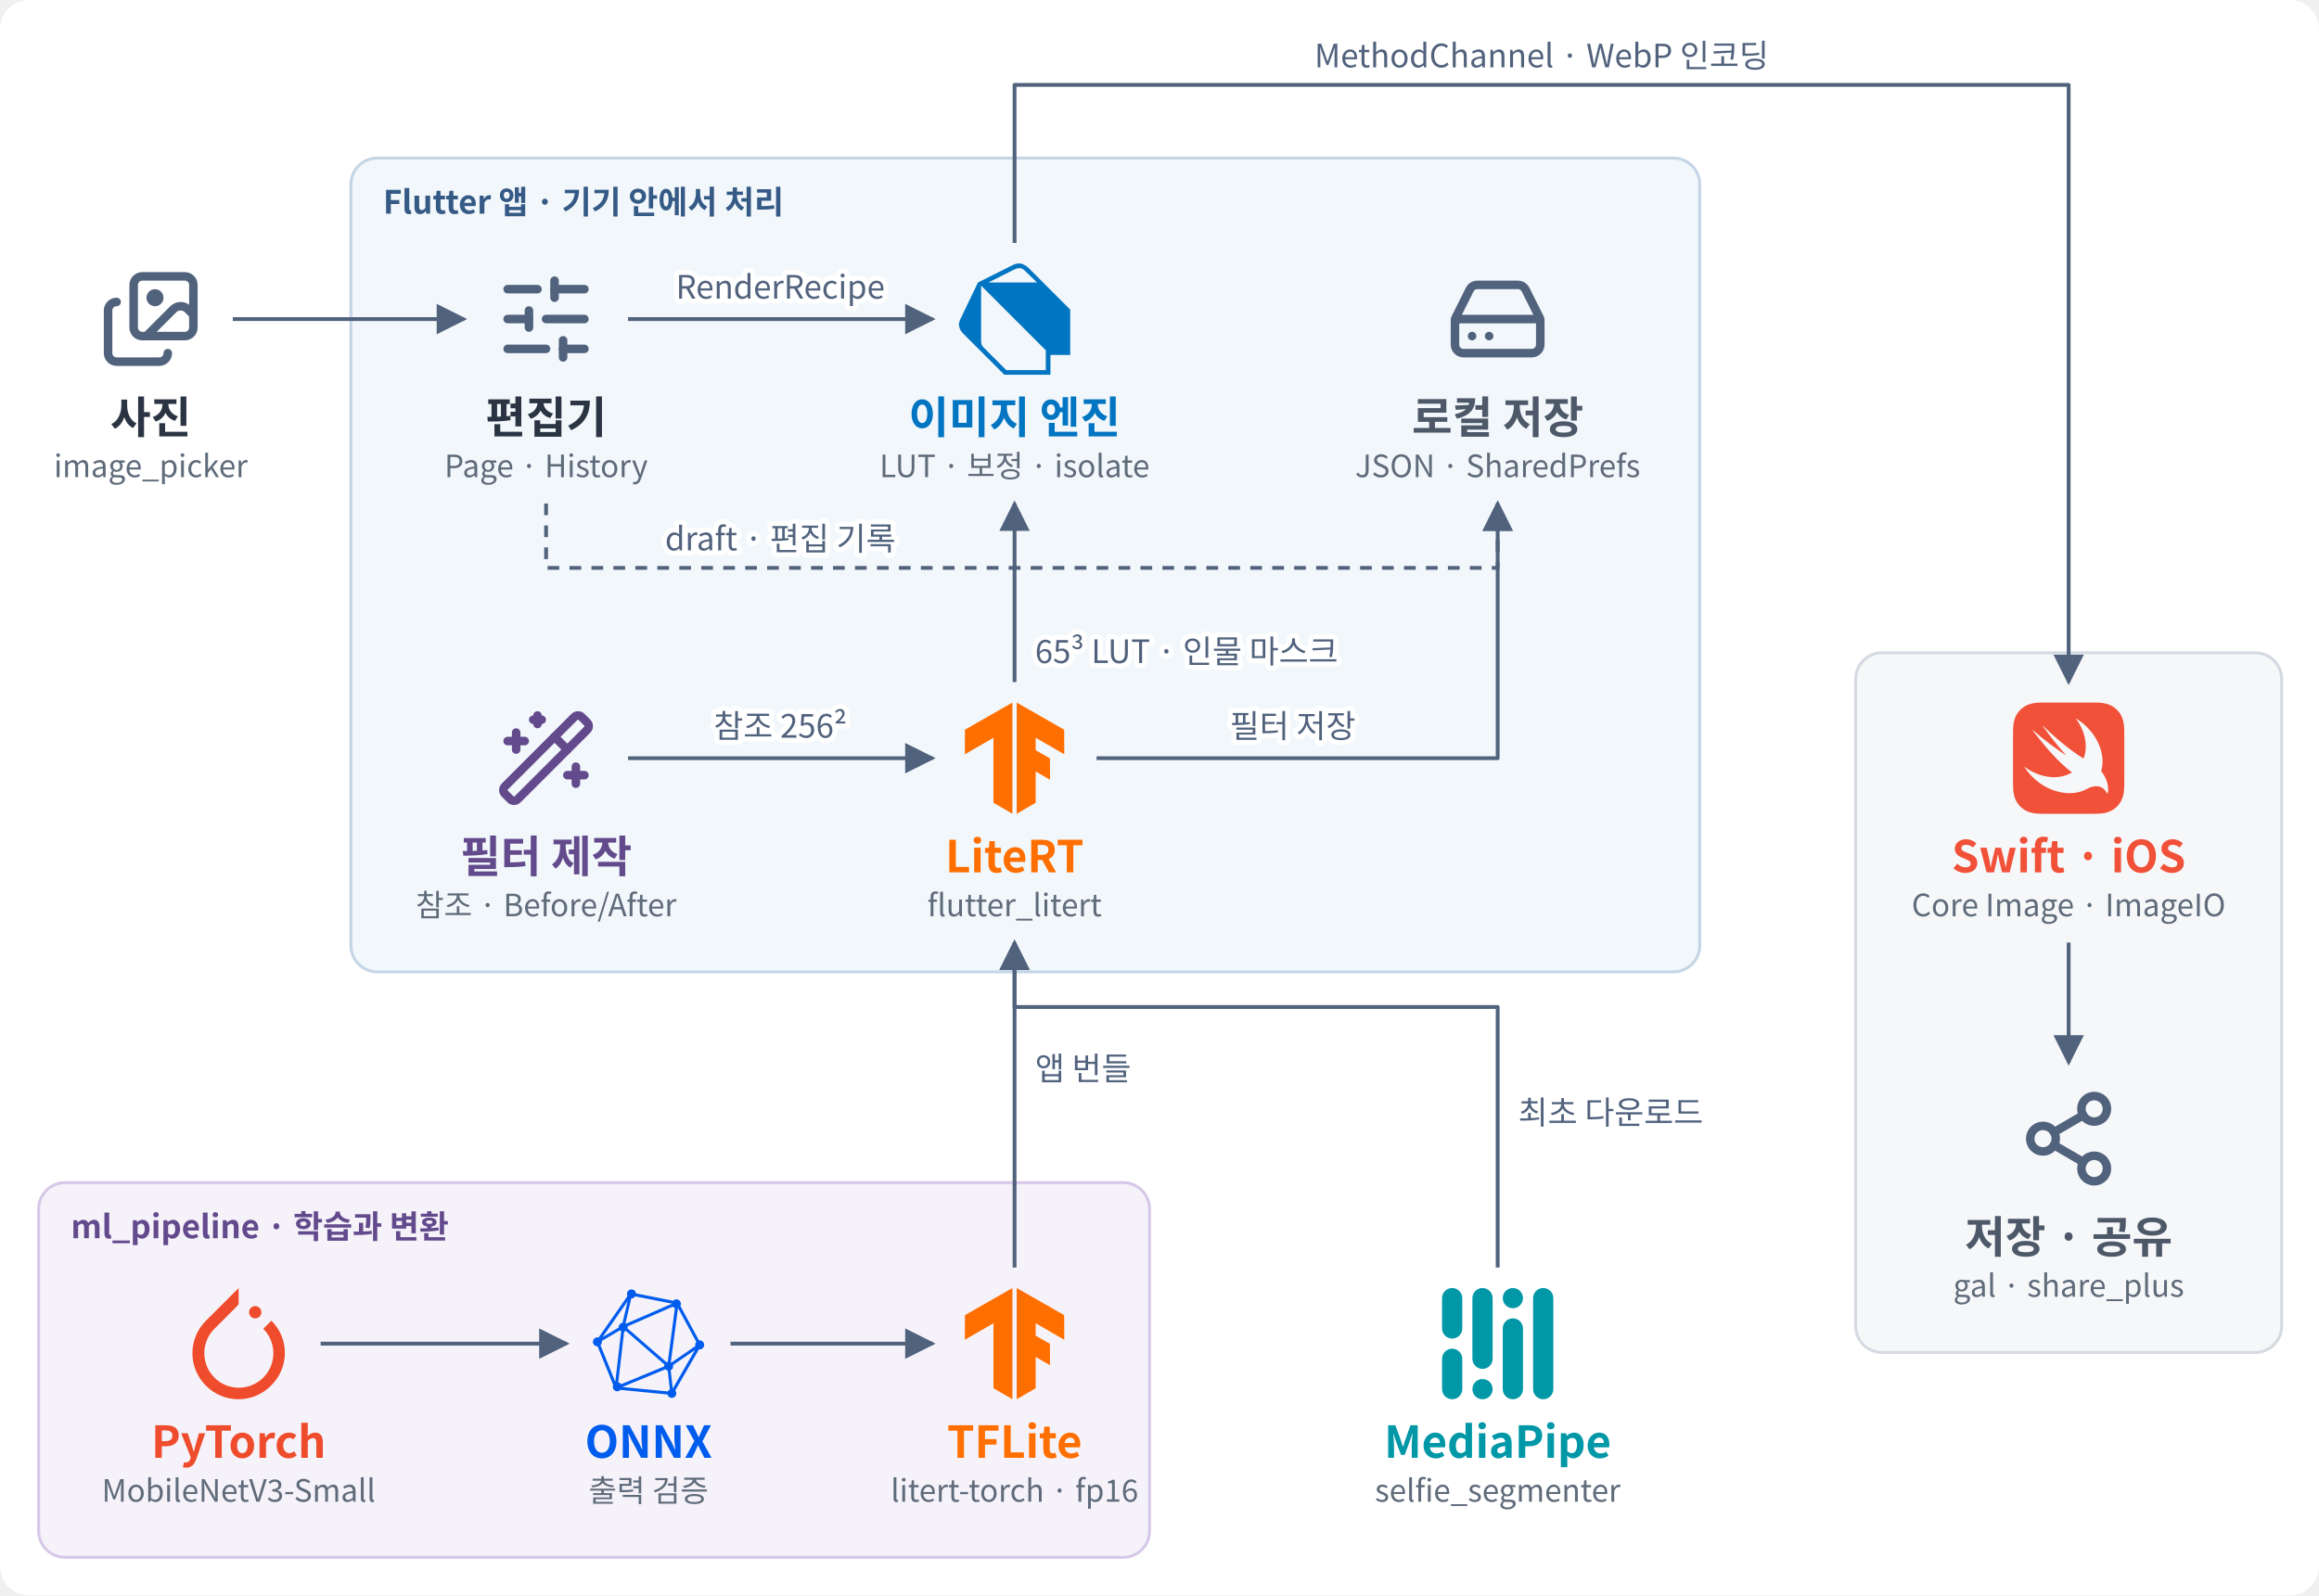
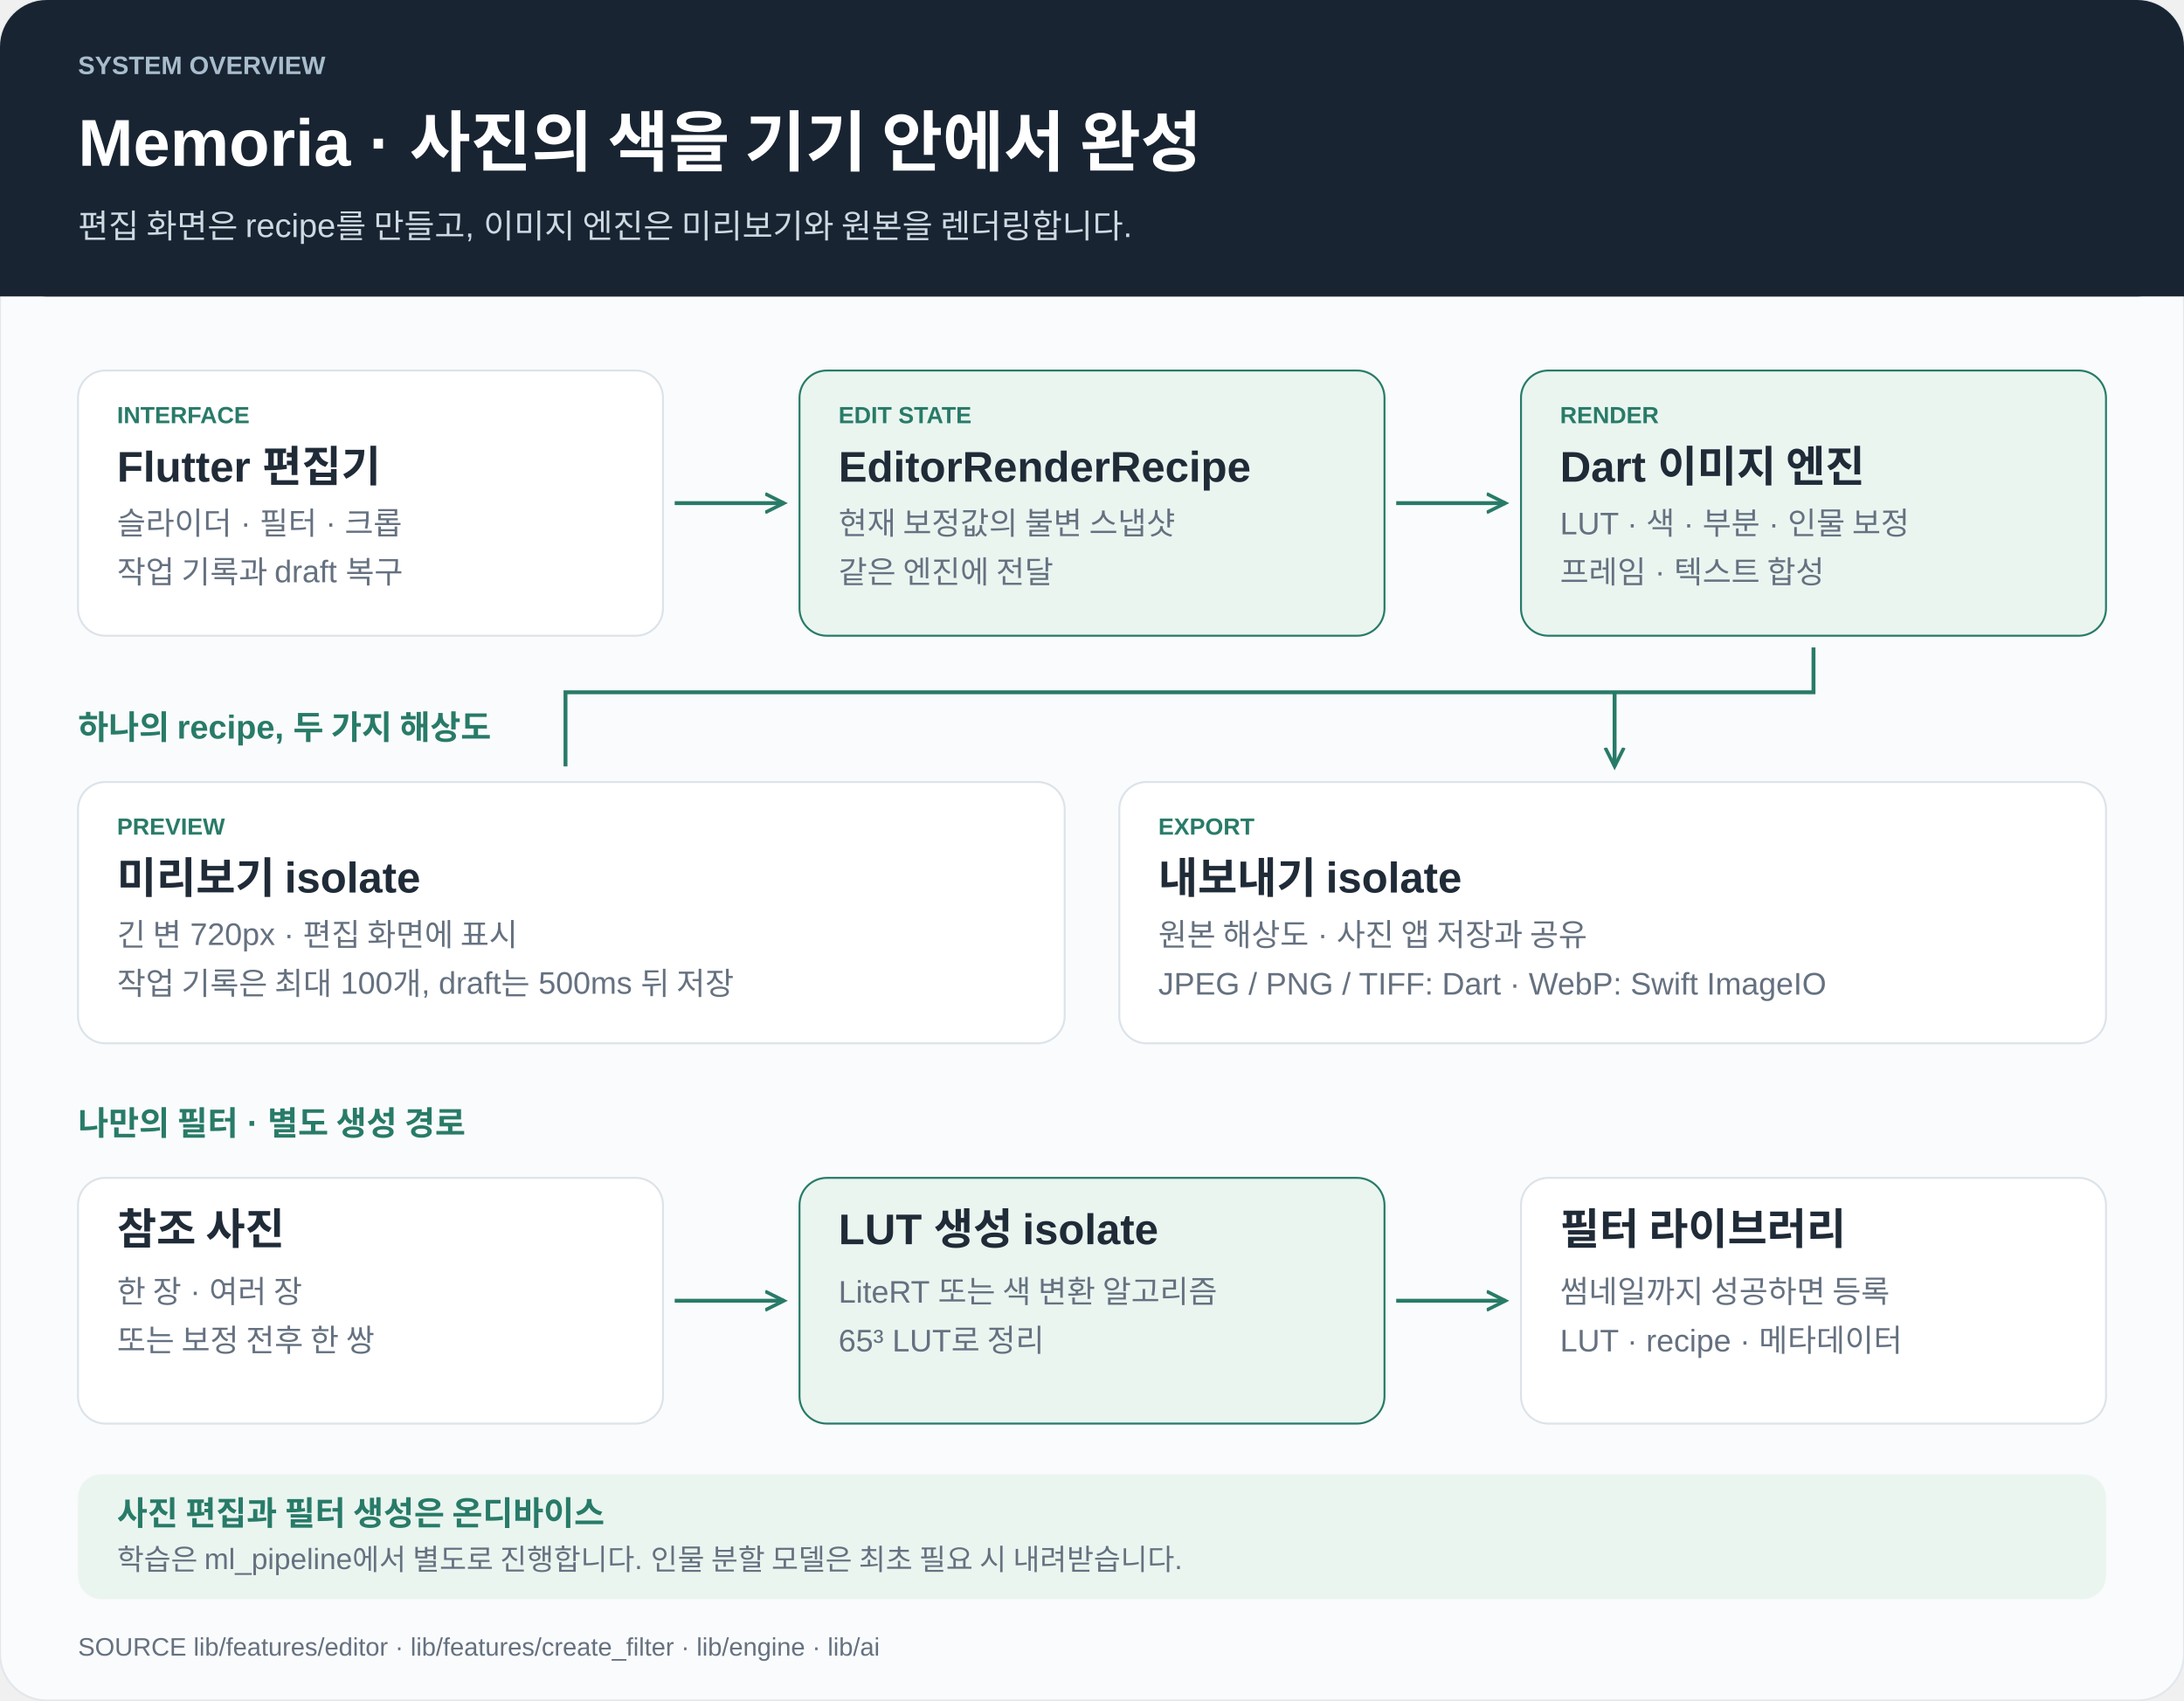
- <svg xmlns="http://www.w3.org/2000/svg" viewBox="-13 -88 1584 1090" width="1584" height="1090" font-family="Pretendard, 'Apple SD Gothic Neo', 'Noto Sans KR', 'Noto Sans CJK KR', 'Malgun Gothic', sans-serif">
+ <svg xmlns="http://www.w3.org/2000/svg" width="1120" height="872" viewBox="0 0 1120 872" role="img" aria-labelledby="title desc" font-family="Segoe UI, Malgun Gothic, Arial, sans-serif">
  <defs>
-     <marker id="ah" viewBox="0 0 10 10" refX="9" refY="5" markerWidth="8" markerHeight="8" orient="auto-start-reverse">
-       <path d="M0,0 L10,5 L0,10 z" fill="#51627d" />
+     <marker id="arrow" viewBox="0 0 10 10" refX="8" refY="5" markerWidth="6" markerHeight="6" orient="auto">
+       <path d="M0 1 L8 5 L0 9" fill="none" stroke="#287B68" stroke-width="1.5" />
    </marker>
  </defs>
-   <rect x="-13" y="-88" width="1584" height="1090" rx="20" fill="#ffffff" />
-   <rect x="226.7" y="20.0" width="921.3" height="556.0" rx="18" fill="#f2f7fb" stroke="#c4d5e6" stroke-width="2" />
-   <text x="248.7" y="58.0" font-size="22" font-weight="700" fill="#355a85">Flutter 앱 · 기기 안에서 처리</text>
-   <rect x="1254.5" y="358.0" width="291.0" height="478.0" rx="18" fill="#f6f7f9" stroke="#d5dae2" stroke-width="2" />
-   <rect x="13.4" y="720.0" width="758.8" height="256.0" rx="18" fill="#f6f2fa" stroke="#d7c8e8" stroke-width="2" />
-   <text x="35.4" y="758.0" font-size="22" font-weight="700" fill="#634a8c">ml_pipeline · 학습과 변환</text>
-   <path d="M146.0,130.0 L304.0,130.0" fill="none" stroke="#51627d" stroke-width="2.6" stroke-linejoin="round" marker-end="url(#ah)" />
-   <path d="M416.0,130.0 L624.0,130.0" fill="none" stroke="#51627d" stroke-width="2.6" stroke-linejoin="round" marker-end="url(#ah)" />
-   <path d="M680.0,78.0 L680.0,-30.0 L1400.0,-30.0 L1400.0,378.0" fill="none" stroke="#51627d" stroke-width="2.6" stroke-linejoin="round" marker-end="url(#ah)" />
-   <path d="M360.0,256.0 L360.0,300.0 L1010.0,300.0 L1010.0,256.0" fill="none" stroke="#51627d" stroke-width="2.6" stroke-linejoin="round" stroke-dasharray="8 7" marker-end="url(#ah)" />
-   <path d="M416.0,430.0 L624.0,430.0" fill="none" stroke="#51627d" stroke-width="2.6" stroke-linejoin="round" marker-end="url(#ah)" />
-   <path d="M680.0,378.0 L680.0,256.0" fill="none" stroke="#51627d" stroke-width="2.6" stroke-linejoin="round" marker-end="url(#ah)" />
-   <path d="M736.0,430.0 L1010.0,430.0 L1010.0,256.0" fill="none" stroke="#51627d" stroke-width="2.6" stroke-linejoin="round" marker-end="url(#ah)" />
-   <path d="M1400.0,556.0 L1400.0,638.0" fill="none" stroke="#51627d" stroke-width="2.6" stroke-linejoin="round" marker-end="url(#ah)" />
-   <path d="M206.0,830.0 L374.0,830.0" fill="none" stroke="#51627d" stroke-width="2.6" stroke-linejoin="round" marker-end="url(#ah)" />
-   <path d="M486.0,830.0 L624.0,830.0" fill="none" stroke="#51627d" stroke-width="2.6" stroke-linejoin="round" marker-end="url(#ah)" />
-   <path d="M680.0,778.0 L680.0,556.0" fill="none" stroke="#51627d" stroke-width="2.6" stroke-linejoin="round" marker-end="url(#ah)" />
-   <path d="M1010.0,778.0 L1010.0,600.0 L680.0,600.0 L680.0,556.0" fill="none" stroke="#51627d" stroke-width="2.6" stroke-linejoin="round" marker-end="url(#ah)" />
-   <svg x="55.0" y="95.0" width="69.92" height="69.92" viewBox="0 0 24 24" fill="none" stroke="#51627d" stroke-width="2" stroke-linecap="round" stroke-linejoin="round">
-     <path d="m22 11-1.296-1.296a2.4 2.4 0 0 0-3.408 0L11 16" />
-     <path d="M4 8a2 2 0 0 0-2 2v10a2 2 0 0 0 2 2h10a2 2 0 0 0 2-2" />
-     <circle cx="13" cy="7" r="1" fill="#51627d" />
-     <rect x="8" y="2" width="14" height="14" rx="2" />
-   </svg>
-   <text x="90" y="208.0" text-anchor="middle" font-size="30" font-weight="700" fill="#2b3443">사진</text>
-   <text x="90" y="238.0" text-anchor="middle" font-size="21" fill="#5f6b7a">image_picker</text>
-   <svg x="325.0" y="95.0" width="69.92" height="69.92" viewBox="0 0 24 24" fill="none" stroke="#51627d" stroke-width="2" stroke-linecap="round" stroke-linejoin="round">
-     <path d="M10 5H3" />
-     <path d="M12 19H3" />
-     <path d="M14 3v4" />
-     <path d="M16 17v4" />
-     <path d="M21 12h-9" />
-     <path d="M21 19h-5" />
-     <path d="M21 5h-7" />
-     <path d="M8 10v4" />
-     <path d="M8 12H3" />
-   </svg>
-   <text x="360" y="208.0" text-anchor="middle" font-size="30" font-weight="700" fill="#2b3443">편집기</text>
-   <text x="360" y="238.0" text-anchor="middle" font-size="21" fill="#5f6b7a">Page · History</text>
-   <g transform="translate(642.0,92.0) scale(3.1667)">
-     <path d="M4.105 4.105S9.158 1.58 11.684.316a3.079 3.079 0 0 1 1.481-.315c.766.047 1.677.788 1.677.788L24 9.948v9.789h-4.263V24H9.789l-9-9C.303 14.5 0 13.795 0 13.105c0-.319.18-.818.316-1.105l3.789-7.895zm.679.679v11.787c.002.543.021 1.024.498 1.508L10.204 23h8.533v-4.263L4.784 4.784zm12.055-.678c-.899-.896-1.809-1.78-2.74-2.643-.302-.267-.567-.468-1.07-.462-.37.014-.87.195-.87.195L6.341 4.105l10.498.001z" fill="#0175C2" />
-   </g>
-   <text x="680" y="208.0" text-anchor="middle" font-size="30" font-weight="700" fill="#0175C2">이미지 엔진</text>
-   <text x="680" y="238.0" text-anchor="middle" font-size="21" fill="#5f6b7a">LUT · 보정 · isolate</text>
-   <svg x="975.0" y="95.0" width="69.92" height="69.92" viewBox="0 0 24 24" fill="none" stroke="#51627d" stroke-width="2" stroke-linecap="round" stroke-linejoin="round">
-     <path d="M10 16h.01" />
-     <path d="M2.212 11.577a2 2 0 0 0-.212.896V18a2 2 0 0 0 2 2h16a2 2 0 0 0 2-2v-5.527a2 2 0 0 0-.212-.896L18.55 5.11A2 2 0 0 0 16.76 4H7.24a2 2 0 0 0-1.79 1.11z" />
-     <path d="M21.946 12.013H2.054" />
-     <path d="M6 16h.01" />
-   </svg>
-   <text x="1010" y="208.0" text-anchor="middle" font-size="30" font-weight="700" fill="#4d5868">로컬 저장</text>
-   <text x="1010" y="238.0" text-anchor="middle" font-size="21" fill="#5f6b7a">JSON · SharedPrefs</text>
-   <svg x="325.0" y="395.0" width="69.92" height="69.92" viewBox="0 0 24 24" fill="none" stroke="#634a8c" stroke-width="2" stroke-linecap="round" stroke-linejoin="round">
-     <path d="m21.64 3.64-1.28-1.28a1.21 1.21 0 0 0-1.72 0L2.36 18.64a1.21 1.21 0 0 0 0 1.72l1.28 1.28a1.2 1.2 0 0 0 1.72 0L21.64 5.36a1.2 1.2 0 0 0 0-1.72" />
-     <path d="m14 7 3 3" />
-     <path d="M5 6v4" />
-     <path d="M19 14v4" />
-     <path d="M10 2v2" />
-     <path d="M7 8H3" />
-     <path d="M21 16h-4" />
-     <path d="M11 3H9" />
-   </svg>
-   <text x="360" y="508.0" text-anchor="middle" font-size="30" font-weight="700" fill="#634a8c">필터 제작</text>
-   <text x="360" y="538.0" text-anchor="middle" font-size="21" fill="#5f6b7a">참조 · Before/After</text>
-   <g transform="translate(642.0,392.0) scale(3.1667)">
-     <path d="M1.292 5.856L11.54 0v24l-4.095-2.378V7.603l-6.168 3.564.015-5.31zm21.43 5.311l-.014-5.31L12.46 0v24l4.095-2.378V14.87l3.092 1.788-.018-4.618-3.074-1.756V7.603l6.168 3.564z" fill="#FF6F00" />
-   </g>
-   <text x="680" y="508.0" text-anchor="middle" font-size="30" font-weight="700" fill="#FF6F00">LiteRT</text>
-   <text x="680" y="538.0" text-anchor="middle" font-size="21" fill="#5f6b7a">flutter_litert</text>
-   <g transform="translate(1362.0,392.0) scale(3.1667)">
-     <path d="M7.508 0c-.287 0-.573 0-.86.002-.241.002-.483.003-.724.01-.132.003-.263.009-.395.015A9.154 9.154 0 0 0 4.348.15 5.492 5.492 0 0 0 2.85.645 5.04 5.04 0 0 0 .645 2.848c-.245.48-.4.972-.495 1.5-.093.52-.122 1.05-.136 1.576a35.2 35.2 0 0 0-.012.724C0 6.935 0 7.221 0 7.508v8.984c0 .287 0 .575.002.862.002.24.005.481.012.722.014.526.043 1.057.136 1.576.095.528.25 1.02.495 1.5a5.03 5.03 0 0 0 2.205 2.203c.48.244.97.4 1.498.495.52.093 1.05.124 1.576.138.241.007.483.009.724.01.287.002.573.002.86.002h8.984c.287 0 .573 0 .86-.002.241-.001.483-.003.724-.01a10.523 10.523 0 0 0 1.578-.138 5.322 5.322 0 0 0 1.498-.495 5.035 5.035 0 0 0 2.203-2.203c.245-.48.4-.972.495-1.5.093-.52.124-1.05.138-1.576.007-.241.009-.481.01-.722.002-.287.002-.575.002-.862V7.508c0-.287 0-.573-.002-.86a33.662 33.662 0 0 0-.01-.724 10.5 10.5 0 0 0-.138-1.576 5.328 5.328 0 0 0-.495-1.5A5.039 5.039 0 0 0 21.152.645 5.32 5.32 0 0 0 19.654.15a10.493 10.493 0 0 0-1.578-.138 34.98 34.98 0 0 0-.722-.01C17.067 0 16.779 0 16.492 0H7.508zm6.035 3.41c4.114 2.47 6.545 7.162 5.549 11.131-.024.093-.05.181-.076.272l.002.001c2.062 2.538 1.5 5.258 1.236 4.745-1.072-2.086-3.066-1.568-4.088-1.043a6.803 6.803 0 0 1-.281.158l-.02.012-.002.002c-2.115 1.123-4.957 1.205-7.812-.022a12.568 12.568 0 0 1-5.64-4.838c.649.48 1.35.902 2.097 1.252 3.019 1.414 6.051 1.311 8.197-.002C9.651 12.73 7.101 9.67 5.146 7.191a10.628 10.628 0 0 1-1.005-1.384c2.34 2.142 6.038 4.83 7.365 5.576C8.69 8.408 6.208 4.743 6.324 4.86c4.436 4.47 8.528 6.996 8.528 6.996.154.085.27.154.36.213.085-.215.16-.437.224-.668.708-2.588-.09-5.548-1.893-7.992z" fill="#F05138" />
-   </g>
-   <text x="1400" y="508.0" text-anchor="middle" font-size="30" font-weight="700" fill="#F05138">Swift · iOS</text>
-   <text x="1400" y="538.0" text-anchor="middle" font-size="21" fill="#5f6b7a">Core Image · ImageIO</text>
-   <svg x="1365.0" y="655.0" width="69.92" height="69.92" viewBox="0 0 24 24" fill="none" stroke="#51627d" stroke-width="2" stroke-linecap="round" stroke-linejoin="round">
-     <circle cx="18" cy="5" r="3" />
-     <circle cx="6" cy="12" r="3" />
-     <circle cx="18" cy="19" r="3" />
-     <line x1="8.59" x2="15.42" y1="13.51" y2="17.49" />
-     <line x1="15.41" x2="8.59" y1="6.51" y2="10.49" />
-   </svg>
-   <text x="1400" y="768.0" text-anchor="middle" font-size="30" font-weight="700" fill="#4d5868">저장 · 공유</text>
-   <text x="1400" y="798.0" text-anchor="middle" font-size="21" fill="#5f6b7a">gal · share_plus</text>
-   <g transform="translate(112.0,792.0) scale(3.1667)">
-     <path d="M12.005 0L4.952 7.053a9.865 9.865 0 000 14.022 9.866 9.866 0 0014.022 0c3.984-3.9 3.986-10.205.085-14.023l-1.744 1.743c2.904 2.905 2.904 7.634 0 10.538s-7.634 2.904-10.538 0-2.904-7.634 0-10.538l4.647-4.646.582-.665zm3.568 3.899a1.327 1.327 0 00-1.327 1.327 1.327 1.327 0 001.327 1.328A1.327 1.327 0 0016.9 5.226 1.327 1.327 0 0015.573 3.9z" fill="#EE4C2C" />
-   </g>
-   <text x="150" y="908.0" text-anchor="middle" font-size="30" font-weight="700" fill="#EE4C2C">PyTorch</text>
-   <text x="150" y="938.0" text-anchor="middle" font-size="21" fill="#5f6b7a">MobileNetV3-Small</text>
-   <g transform="translate(392.0,792.0) scale(3.1667)">
-     <path d="M23.032 11.296c-.05 0-.101 0-.151.013l-4.021-7.439c.075-.138.113-.289.113-.452 0-.54-.44-.968-.968-.968-.277 0-.528.113-.704.301L9.286 1.156C9.236.678 8.821.302 8.318.302c-.528 0-.968.44-.968.968 0 .163.038.314.113.452l-6.245 8.959c-.075-.025-.163-.038-.251-.038-.54 0-.968.44-.968.968 0 .54.44.968.968.968h.038l3.368 8.331c-.05.126-.088.264-.088.402 0 .54.44.968.968.968.276 0 .528-.113.704-.301l10.115.993c.101.427.49.729.942.729.54 0 .968-.44.968-.968 0-.239-.088-.465-.226-.628l5.114-8.871c.05.013.101.013.163.013.54 0 .968-.44.968-.968 0-.54-.427-.98-.968-.98zM17.227 4.021c.113.151.277.264.452.327l-1.533 11.573c-.101.025-.189.05-.276.101L7.451 8.708c.025-.075.038-.163.038-.251 0-.063-.013-.126-.013-.188zm4.875 8.507l-5.177 3.556a1.105 1.105 0 0 0-.126-.075L18.346 4.335h.013l3.946 7.288c-.151.176-.239.39-.239.641 0 .101.013.189.038.264zM6.383 7.502c-.465.075-.829.477-.829.955v.063l-3.455 2.048 5.378-7.703zm.352 1.91c.126-.025.251-.088.352-.163l8.356 7.263c-.038.113-.063.226-.063.352v.05l-9.311 3.845c-.138-.201-.352-.352-.603-.402zm8.896 8.117c.126.138.302.251.503.289l.465 4.046c-.201.101-.352.264-.452.452l-9.814-.955zm1.143.214c.327-.163.54-.49.54-.867 0-.088-.013-.163-.038-.251l4.737-3.255-4.8 8.331zm.251-14.35l-9.889 4.31-.113-.075 1.256-5.391h.038c.339 0 .641-.176.817-.44l7.891 1.571zM1.935 11.611c0-.063-.013-.126-.013-.189l3.908-2.3c.075.075.163.151.264.201L4.825 20.243l-3.204-7.904c.189-.176.314-.44.314-.729Z" fill="#005CED" />
-   </g>
-   <text x="430" y="908.0" text-anchor="middle" font-size="30" font-weight="700" fill="#005CED">ONNX</text>
-   <text x="430" y="938.0" text-anchor="middle" font-size="21" fill="#5f6b7a">출력 검증</text>
-   <g transform="translate(642.0,792.0) scale(3.1667)">
-     <path d="M1.292 5.856L11.54 0v24l-4.095-2.378V7.603l-6.168 3.564.015-5.31zm21.43 5.311l-.014-5.31L12.46 0v24l4.095-2.378V14.87l3.092 1.788-.018-4.618-3.074-1.756V7.603l6.168 3.564z" fill="#FF6F00" />
-   </g>
-   <text x="680" y="908.0" text-anchor="middle" font-size="30" font-weight="700" fill="#FF6F00">TFLite</text>
-   <text x="680" y="938.0" text-anchor="middle" font-size="21" fill="#5f6b7a">litert-torch · fp16</text>
-   <g transform="translate(972.0,792.0) scale(3.1667)">
-     <path d="M2.182 0C1 0 .037.94.002 2.114L0 2.182v6.545a2.182 2.182 0 0 0 4.364 0V2.182A2.182 2.182 0 0 0 2.182 0Zm6.545 0c-1.182 0-2.145.94-2.18 2.114l-.002.068v13.09a2.182 2.182 0 0 0 4.364 0V2.183A2.182 2.182 0 0 0 8.727 0Zm6.546 0a2.182 2.182 0 0 0-2.182 2.182 2.182 2.182 0 0 0 2.182 2.182 2.182 2.182 0 0 0 2.182-2.182A2.182 2.182 0 0 0 15.273 0Zm6.545 0c-1.182 0-2.145.94-2.18 2.114l-.002.068v19.636a2.182 2.182 0 0 0 4.364 0V2.182A2.182 2.182 0 0 0 21.818 0Zm-6.545 6.545c-1.183 0-2.145.94-2.181 2.114l-.001.068v13.091a2.182 2.182 0 0 0 4.364 0V8.728a2.182 2.182 0 0 0-2.182-2.183zM2.182 13.091c-1.182 0-2.145.94-2.18 2.114L0 15.273v6.545a2.182 2.182 0 0 0 4.364 0v-6.545a2.182 2.182 0 0 0-2.182-2.182zm6.545 6.545a2.182 2.182 0 0 0-2.182 2.182A2.182 2.182 0 0 0 8.727 24a2.182 2.182 0 0 0 2.182-2.182 2.182 2.182 0 0 0-2.182-2.182Z" fill="#0097A7" />
-   </g>
-   <text x="1010" y="908.0" text-anchor="middle" font-size="30" font-weight="700" fill="#0097a7">MediaPipe</text>
-   <text x="1010" y="938.0" text-anchor="middle" font-size="21" fill="#5f6b7a">selfie_segmenter</text>
-   <text x="520.0" y="116.0" text-anchor="middle" font-size="22" fill="#ffffff" stroke="#ffffff" stroke-width="7" stroke-linejoin="round">RenderRecipe</text>
-   <text x="520.0" y="116.0" text-anchor="middle" font-size="22" fill="#51627d">RenderRecipe</text>
-   <text x="1040.0" y="-42.0" text-anchor="middle" font-size="22" fill="#ffffff" stroke="#ffffff" stroke-width="7" stroke-linejoin="round">MethodChannel · WebP 인코딩</text>
-   <text x="1040.0" y="-42.0" text-anchor="middle" font-size="22" fill="#51627d">MethodChannel · WebP 인코딩</text>
-   <text x="520.0" y="288.0" text-anchor="middle" font-size="22" fill="#ffffff" stroke="#ffffff" stroke-width="7" stroke-linejoin="round">draft · 편집 기록</text>
-   <text x="520.0" y="288.0" text-anchor="middle" font-size="22" fill="#51627d">draft · 편집 기록</text>
-   <text x="520.0" y="416.0" text-anchor="middle" font-size="22" fill="#ffffff" stroke="#ffffff" stroke-width="7" stroke-linejoin="round">참조 256²</text>
-   <text x="520.0" y="416.0" text-anchor="middle" font-size="22" fill="#51627d">참조 256²</text>
-   <text x="694.0" y="365.0" text-anchor="start" font-size="22" fill="#ffffff" stroke="#ffffff" stroke-width="7" stroke-linejoin="round">65³ LUT · 인물 마스크</text>
-   <text x="694.0" y="365.0" text-anchor="start" font-size="22" fill="#51627d">65³ LUT · 인물 마스크</text>
-   <text x="870.0" y="416.0" text-anchor="middle" font-size="22" fill="#ffffff" stroke="#ffffff" stroke-width="7" stroke-linejoin="round">필터 저장</text>
-   <text x="870.0" y="416.0" text-anchor="middle" font-size="22" fill="#51627d">필터 저장</text>
-   <text x="694.0" y="650.0" text-anchor="start" font-size="22" fill="#ffffff" stroke="#ffffff" stroke-width="7" stroke-linejoin="round">앱 번들</text>
-   <text x="694.0" y="650.0" text-anchor="start" font-size="22" fill="#51627d">앱 번들</text>
-   <text x="1024.0" y="680.0" text-anchor="start" font-size="22" fill="#ffffff" stroke="#ffffff" stroke-width="7" stroke-linejoin="round">최초 다운로드</text>
-   <text x="1024.0" y="680.0" text-anchor="start" font-size="22" fill="#51627d">최초 다운로드</text>
+   <rect x="0" y="0" width="1120" height="872" rx="24" fill="#FAFBFC" stroke="#E2E7EC" />
+   <rect x="0" y="0" width="1120" height="152" rx="24" fill="#182432" stroke="none" />
+   <rect x="0" y="116" width="1120" height="36" rx="0" fill="#182432" stroke="none" />
+   <text x="40" y="38" font-size="13" fill="#A8BCCB" font-weight="650">SYSTEM OVERVIEW</text>
+   <text x="40" y="85" font-size="34" fill="#FFFFFF" font-weight="650">Memoria · 사진의 색을 기기 안에서 완성</text>
+   <text x="40" y="122" font-size="17" fill="#CFD9E2" font-weight="400">편집 화면은 recipe를 만들고, 이미지 엔진은 미리보기와 원본을 렌더링합니다.</text>
+   <rect x="40" y="190" width="300" height="136" rx="14" fill="#FFFFFF" stroke="#DCE3E9" />
+   <text x="60" y="217" font-size="12" fill="#287B68" font-weight="650">INTERFACE</text>
+   <text x="60" y="247" font-size="22" fill="#202B38" font-weight="650">Flutter 편집기</text>
+   <text x="60" y="274" font-size="16" fill="#657180" font-weight="400">슬라이더 · 필터 · 크롭</text>
+   <text x="60" y="299" font-size="16" fill="#657180" font-weight="400">작업 기록과 draft 복구</text>
+   <rect x="410" y="190" width="300" height="136" rx="14" fill="#EAF5F0" stroke="#287B68" />
+   <text x="430" y="217" font-size="12" fill="#287B68" font-weight="650">EDIT STATE</text>
+   <text x="430" y="247" font-size="22" fill="#202B38" font-weight="650">EditorRenderRecipe</text>
+   <text x="430" y="274" font-size="16" fill="#657180" font-weight="400">현재 보정값의 불변 스냅샷</text>
+   <text x="430" y="299" font-size="16" fill="#657180" font-weight="400">같은 엔진에 전달</text>
+   <rect x="780" y="190" width="300" height="136" rx="14" fill="#EAF5F0" stroke="#287B68" />
+   <text x="800" y="217" font-size="12" fill="#287B68" font-weight="650">RENDER</text>
+   <text x="800" y="247" font-size="22" fill="#202B38" font-weight="650">Dart 이미지 엔진</text>
+   <text x="800" y="274" font-size="16" fill="#657180" font-weight="400">LUT · 색 · 부분 · 인물 보정</text>
+   <text x="800" y="299" font-size="16" fill="#657180" font-weight="400">프레임 · 텍스트 합성</text>
+   <path d="M346 258 L402 258" fill="none" stroke="#287B68" stroke-width="2" marker-end="url(#arrow)" />
+   <path d="M716 258 L772 258" fill="none" stroke="#287B68" stroke-width="2" marker-end="url(#arrow)" />
+   <text x="40" y="379" font-size="17" fill="#287B68" font-weight="650">하나의 recipe, 두 가지 해상도</text>
+   <rect x="40" y="401" width="506" height="134" rx="14" fill="#FFFFFF" stroke="#DCE3E9" />
+   <text x="60" y="428" font-size="12" fill="#287B68" font-weight="650">PREVIEW</text>
+   <text x="60" y="458" font-size="22" fill="#202B38" font-weight="650">미리보기 isolate</text>
+   <text x="60" y="485" font-size="16" fill="#657180" font-weight="400">긴 변 720px · 편집 화면에 표시</text>
+   <text x="60" y="510" font-size="16" fill="#657180" font-weight="400">작업 기록은 최대 100개, draft는 500ms 뒤 저장</text>
+   <rect x="574" y="401" width="506" height="134" rx="14" fill="#FFFFFF" stroke="#DCE3E9" />
+   <text x="594" y="428" font-size="12" fill="#287B68" font-weight="650">EXPORT</text>
+   <text x="594" y="458" font-size="22" fill="#202B38" font-weight="650">내보내기 isolate</text>
+   <text x="594" y="485" font-size="16" fill="#657180" font-weight="400">원본 해상도 · 사진 앱 저장과 공유</text>
+   <text x="594" y="510" font-size="16" fill="#657180" font-weight="400">JPEG / PNG / TIFF: Dart · WebP: Swift ImageIO</text>
+   <path d="M930 332 V355 H290 V393 M930 355 H828 V393" fill="none" stroke="#287B68" stroke-width="2" marker-end="url(#arrow)" />
+   <text x="40" y="582" font-size="17" fill="#287B68" font-weight="650">나만의 필터 · 별도 생성 경로</text>
+   <rect x="40" y="604" width="300" height="126" rx="14" fill="#FFFFFF" stroke="#DCE3E9" />
+   <text x="60" y="638" font-size="22" fill="#202B38" font-weight="650">참조 사진</text>
+   <text x="60" y="668" font-size="16" fill="#657180" font-weight="400">한 장 · 여러 장</text>
+   <text x="60" y="693" font-size="16" fill="#657180" font-weight="400">또는 보정 전후 한 쌍</text>
+   <rect x="410" y="604" width="300" height="126" rx="14" fill="#EAF5F0" stroke="#287B68" />
+   <text x="430" y="638" font-size="22" fill="#202B38" font-weight="650">LUT 생성 isolate</text>
+   <text x="430" y="668" font-size="16" fill="#657180" font-weight="400">LiteRT 또는 색 변환 알고리즘</text>
+   <text x="430" y="693" font-size="16" fill="#657180" font-weight="400">65³ LUT로 정리</text>
+   <rect x="780" y="604" width="300" height="126" rx="14" fill="#FFFFFF" stroke="#DCE3E9" />
+   <text x="800" y="638" font-size="22" fill="#202B38" font-weight="650">필터 라이브러리</text>
+   <text x="800" y="668" font-size="16" fill="#657180" font-weight="400">썸네일까지 성공하면 등록</text>
+   <text x="800" y="693" font-size="16" fill="#657180" font-weight="400">LUT · recipe · 메타데이터</text>
+   <path d="M346 667 L402 667" fill="none" stroke="#287B68" stroke-width="2" marker-end="url(#arrow)" />
+   <path d="M716 667 L772 667" fill="none" stroke="#287B68" stroke-width="2" marker-end="url(#arrow)" />
+   <rect x="40" y="756" width="1040" height="64" rx="12" fill="#EAF5F0" stroke="none" />
+   <text x="60" y="782" font-size="17" fill="#287B68" font-weight="650">사진 편집과 필터 생성은 온디바이스</text>
+   <text x="60" y="805" font-size="15" fill="#657180" font-weight="400">학습은 ml_pipeline에서 별도로 진행합니다. 인물 분할 모델은 최초 필요 시 내려받습니다.</text>
+   <text x="40" y="849" font-size="13" fill="#657180" font-weight="400">SOURCE  lib/features/editor · lib/features/create_filter · lib/engine · lib/ai</text>
</svg>
